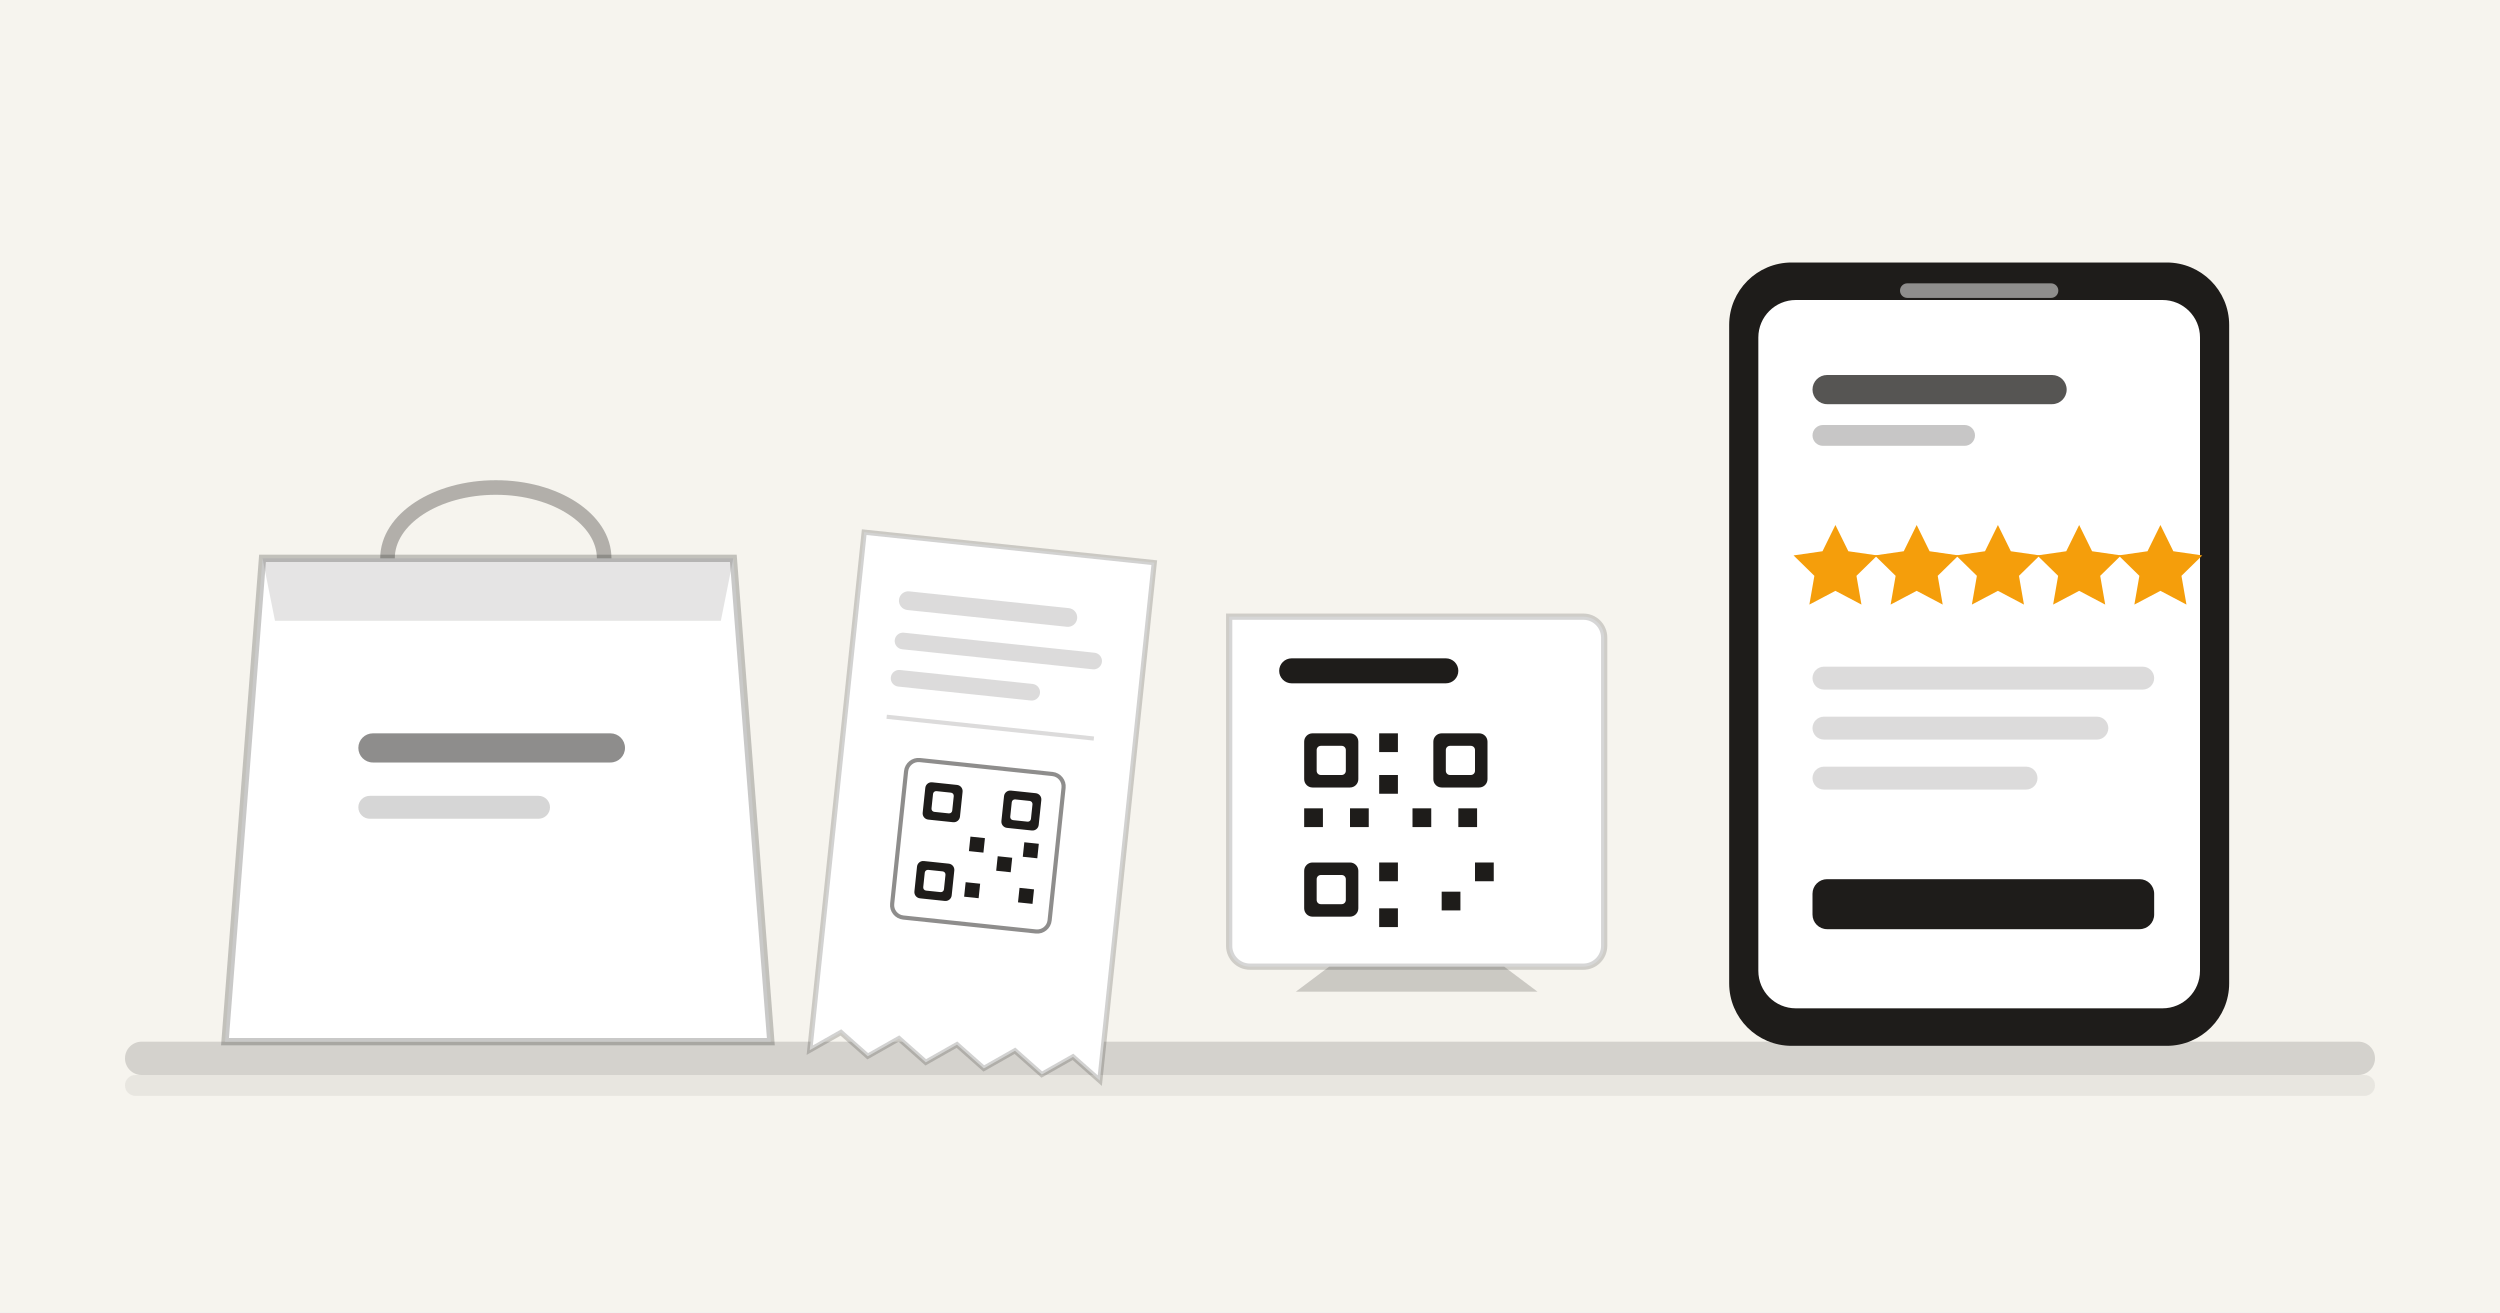
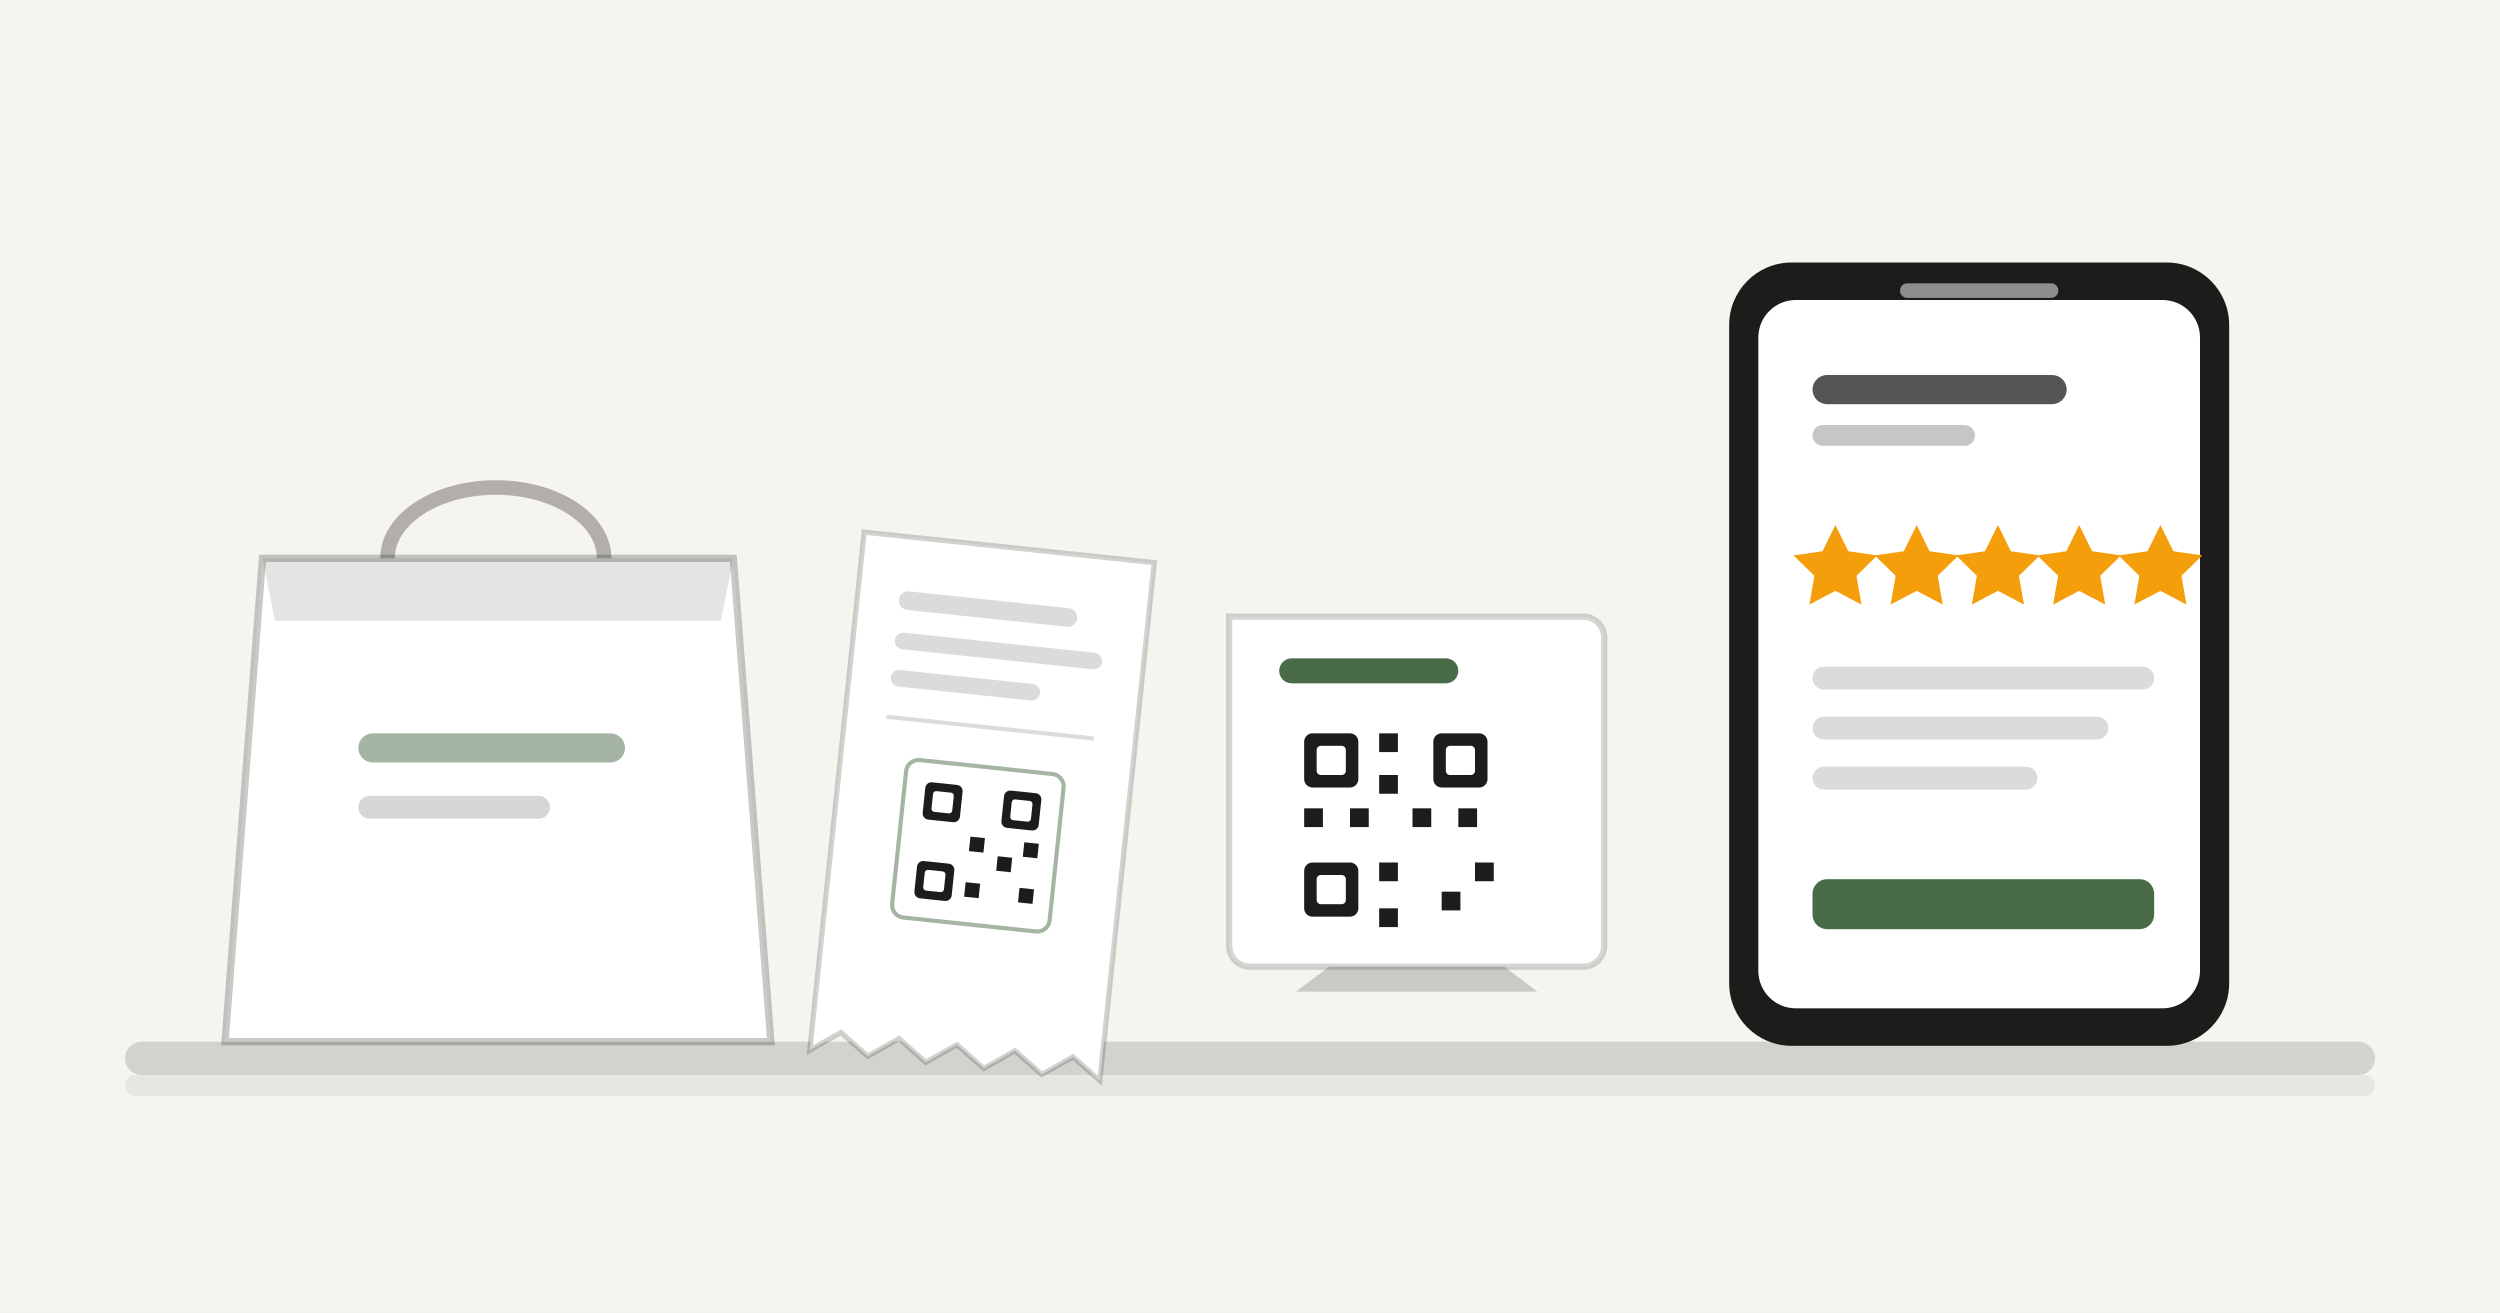
<svg xmlns="http://www.w3.org/2000/svg" viewBox="0 0 1200 630" width="1200" height="630" role="img" aria-label="Butiksdisk med en papirspose og en bon ved siden af et lille skilt med QR-kode og en telefon med stjernebedømmelse">
  <rect width="1200" height="630" fill="#f6f4ee" />
  <rect x="60" y="500" width="1080" height="16" rx="8" fill="#1e1c1a" opacity="0.16" />
  <rect x="60" y="516" width="1080" height="10" rx="5" fill="#1e1c1a" opacity="0.07" />
  <g>
    <path d="M126 268 h226 l18 232 h-262 z" fill="#ffffff" />
    <path d="M126 268 h226 l18 232 h-262 z" fill="none" stroke="#1e1c1a" stroke-width="3.5" opacity="0.24" />
    <path d="M126 268 h226 l-6 30 h-214 z" fill="#1e1c1a" opacity="0.12" />
    <path d="M186 268 a52 34 0 0 1 104 0" fill="none" stroke="#1e1c1a" stroke-width="7" opacity="0.32" />
-     <rect x="172" y="352" width="128" height="14" rx="7" fill="#1e1c1a" opacity="0.5" />
+     <rect x="172" y="352" width="128" height="14" rx="7" fill="#4a6b47" opacity="0.5" />
    <rect x="172" y="382" width="92" height="11" rx="5.5" fill="#1e1c1a" opacity="0.18" />
  </g>
  <g transform="rotate(6 470 400)">
    <path d="M400 262 h140 v250 l-14 -10 -14 10 -14 -10 -14 10 -14 -10 -14 10 -14 -10 -14 10 -14 -10 -14 10 z" fill="#ffffff" />
    <path d="M400 262 h140 v250 l-14 -10 -14 10 -14 -10 -14 10 -14 -10 -14 10 -14 -10 -14 10 -14 -10 -14 10 z" fill="none" stroke="#1e1c1a" stroke-width="2.5" opacity="0.2" />
    <g fill="#1e1c1a" opacity="0.16">
      <rect x="420" y="288" width="86" height="9" rx="4.5" />
      <rect x="420" y="308" width="100" height="8" rx="4" />
      <rect x="420" y="326" width="72" height="8" rx="4" />
    </g>
    <rect x="420" y="348" width="100" height="2" fill="#1e1c1a" opacity="0.16" />
    <g>
      <rect x="432" y="368" width="76" height="76" rx="6" fill="#ffffff" />
-       <rect x="432" y="368" width="76" height="76" rx="6" fill="none" stroke="#1e1c1a" stroke-width="2" opacity="0.5" />
+       <rect x="432" y="368" width="76" height="76" rx="6" fill="none" stroke="#4a6b47" stroke-width="2" opacity="0.5" />
      <g fill="#1e1c1a">
        <rect x="442" y="378" width="18" height="18" rx="3" />
        <rect x="480" y="378" width="18" height="18" rx="3" />
        <rect x="442" y="416" width="18" height="18" rx="3" />
        <g fill="#ffffff">
          <rect x="446" y="382" width="10" height="10" rx="1.5" />
          <rect x="484" y="382" width="10" height="10" rx="1.5" />
          <rect x="446" y="420" width="10" height="10" rx="1.5" />
        </g>
        <rect x="466" y="402" width="7" height="7" />
        <rect x="480" y="410" width="7" height="7" />
        <rect x="492" y="402" width="7" height="7" />
        <rect x="466" y="424" width="7" height="7" />
        <rect x="492" y="424" width="7" height="7" />
      </g>
    </g>
  </g>
  <g>
    <path d="M600 296 h160 a10 10 0 0 1 10 10 v148 a10 10 0 0 1 -10 10 h-160 a10 10 0 0 1 -10 -10 v-158 z" fill="#ffffff" />
    <path d="M600 296 h160 a10 10 0 0 1 10 10 v148 a10 10 0 0 1 -10 10 h-160 a10 10 0 0 1 -10 -10 v-158 z" fill="none" stroke="#1e1c1a" stroke-width="3" opacity="0.18" />
    <path d="M638 464 h84 l16 12 h-116 z" fill="#1e1c1a" opacity="0.2" />
-     <rect x="614" y="316" width="86" height="12" rx="6" fill="#1e1c1a" />
+     <rect x="614" y="316" width="86" height="12" rx="6" fill="#4a6b47" />
    <g>
      <rect x="614" y="340" width="112" height="112" rx="8" fill="#ffffff" />
      <g fill="#1e1c1a">
        <rect x="626" y="352" width="26" height="26" rx="4" />
        <rect x="688" y="352" width="26" height="26" rx="4" />
        <rect x="626" y="414" width="26" height="26" rx="4" />
        <g fill="#ffffff">
          <rect x="632" y="358" width="14" height="14" rx="2" />
          <rect x="694" y="358" width="14" height="14" rx="2" />
          <rect x="632" y="420" width="14" height="14" rx="2" />
        </g>
        <rect x="662" y="352" width="9" height="9" />
        <rect x="662" y="372" width="9" height="9" />
        <rect x="678" y="388" width="9" height="9" />
        <rect x="626" y="388" width="9" height="9" />
        <rect x="648" y="388" width="9" height="9" />
        <rect x="700" y="388" width="9" height="9" />
        <rect x="662" y="414" width="9" height="9" />
        <rect x="692" y="428" width="9" height="9" />
        <rect x="662" y="436" width="9" height="9" />
        <rect x="708" y="414" width="9" height="9" />
      </g>
    </g>
  </g>
  <g>
    <rect x="830" y="126" width="240" height="376" rx="30" fill="#1e1c1a" />
    <rect x="844" y="144" width="212" height="340" rx="18" fill="#ffffff" />
    <rect x="912" y="136" width="76" height="7" rx="3.5" fill="#ffffff" opacity="0.5" />
    <rect x="870" y="180" width="122" height="14" rx="7" fill="#1e1c1a" opacity="0.75" />
    <rect x="870" y="204" width="78" height="10" rx="5" fill="#1e1c1a" opacity="0.25" />
    <g fill="#f59e0b">
      <path d="M881 252 l6.2 12.6 13.9 2 -10 9.8 2.4 13.8 -12.5 -6.6 -12.5 6.6 2.4 -13.8 -10 -9.8 13.9 -2 z" />
      <path d="M920 252 l6.2 12.6 13.9 2 -10 9.8 2.4 13.8 -12.5 -6.6 -12.5 6.6 2.4 -13.8 -10 -9.8 13.9 -2 z" />
      <path d="M959 252 l6.2 12.6 13.9 2 -10 9.8 2.4 13.8 -12.5 -6.6 -12.5 6.6 2.4 -13.8 -10 -9.8 13.9 -2 z" />
      <path d="M998 252 l6.2 12.6 13.9 2 -10 9.8 2.4 13.8 -12.5 -6.6 -12.5 6.6 2.4 -13.8 -10 -9.8 13.9 -2 z" />
      <path d="M1037 252 l6.2 12.6 13.9 2 -10 9.8 2.4 13.8 -12.5 -6.6 -12.5 6.6 2.4 -13.8 -10 -9.8 13.9 -2 z" />
    </g>
    <rect x="870" y="320" width="164" height="11" rx="5.5" fill="#1e1c1a" opacity="0.16" />
    <rect x="870" y="344" width="142" height="11" rx="5.5" fill="#1e1c1a" opacity="0.16" />
    <rect x="870" y="368" width="108" height="11" rx="5.5" fill="#1e1c1a" opacity="0.16" />
-     <rect x="870" y="422" width="164" height="24" rx="7" fill="#1e1c1a" />
+     <rect x="870" y="422" width="164" height="24" rx="7" fill="#4a6b47" />
  </g>
</svg>
